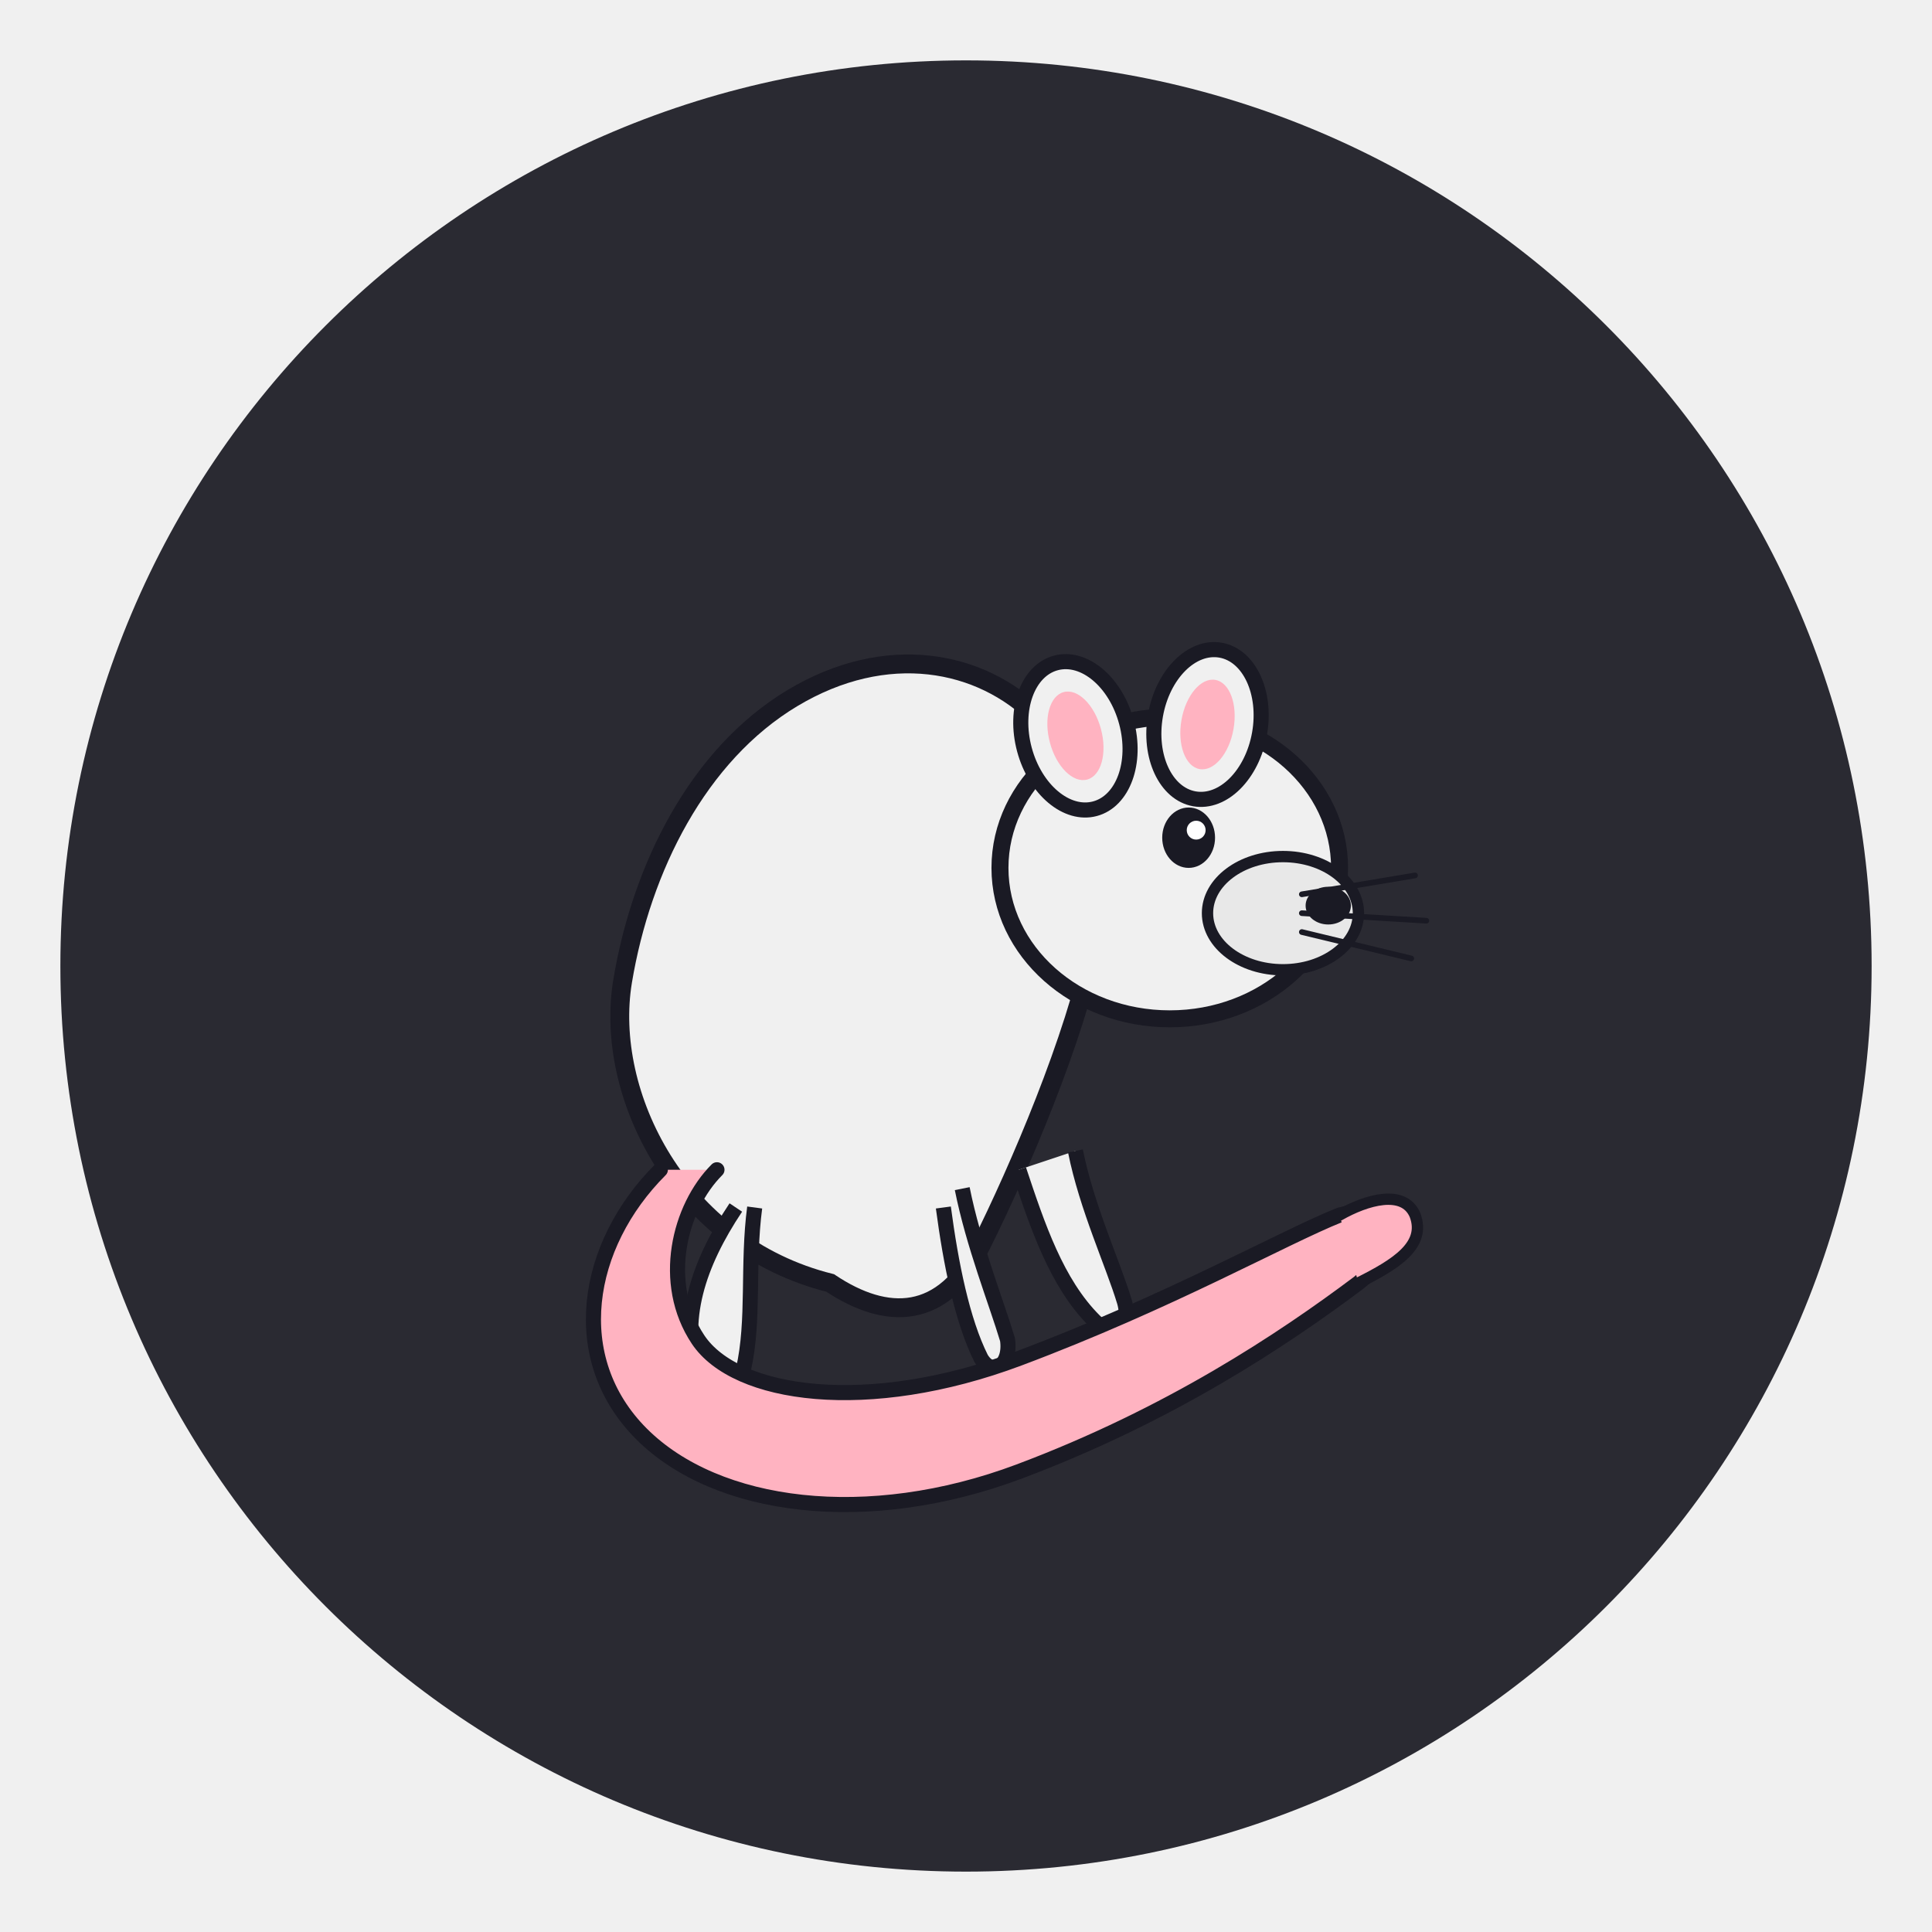
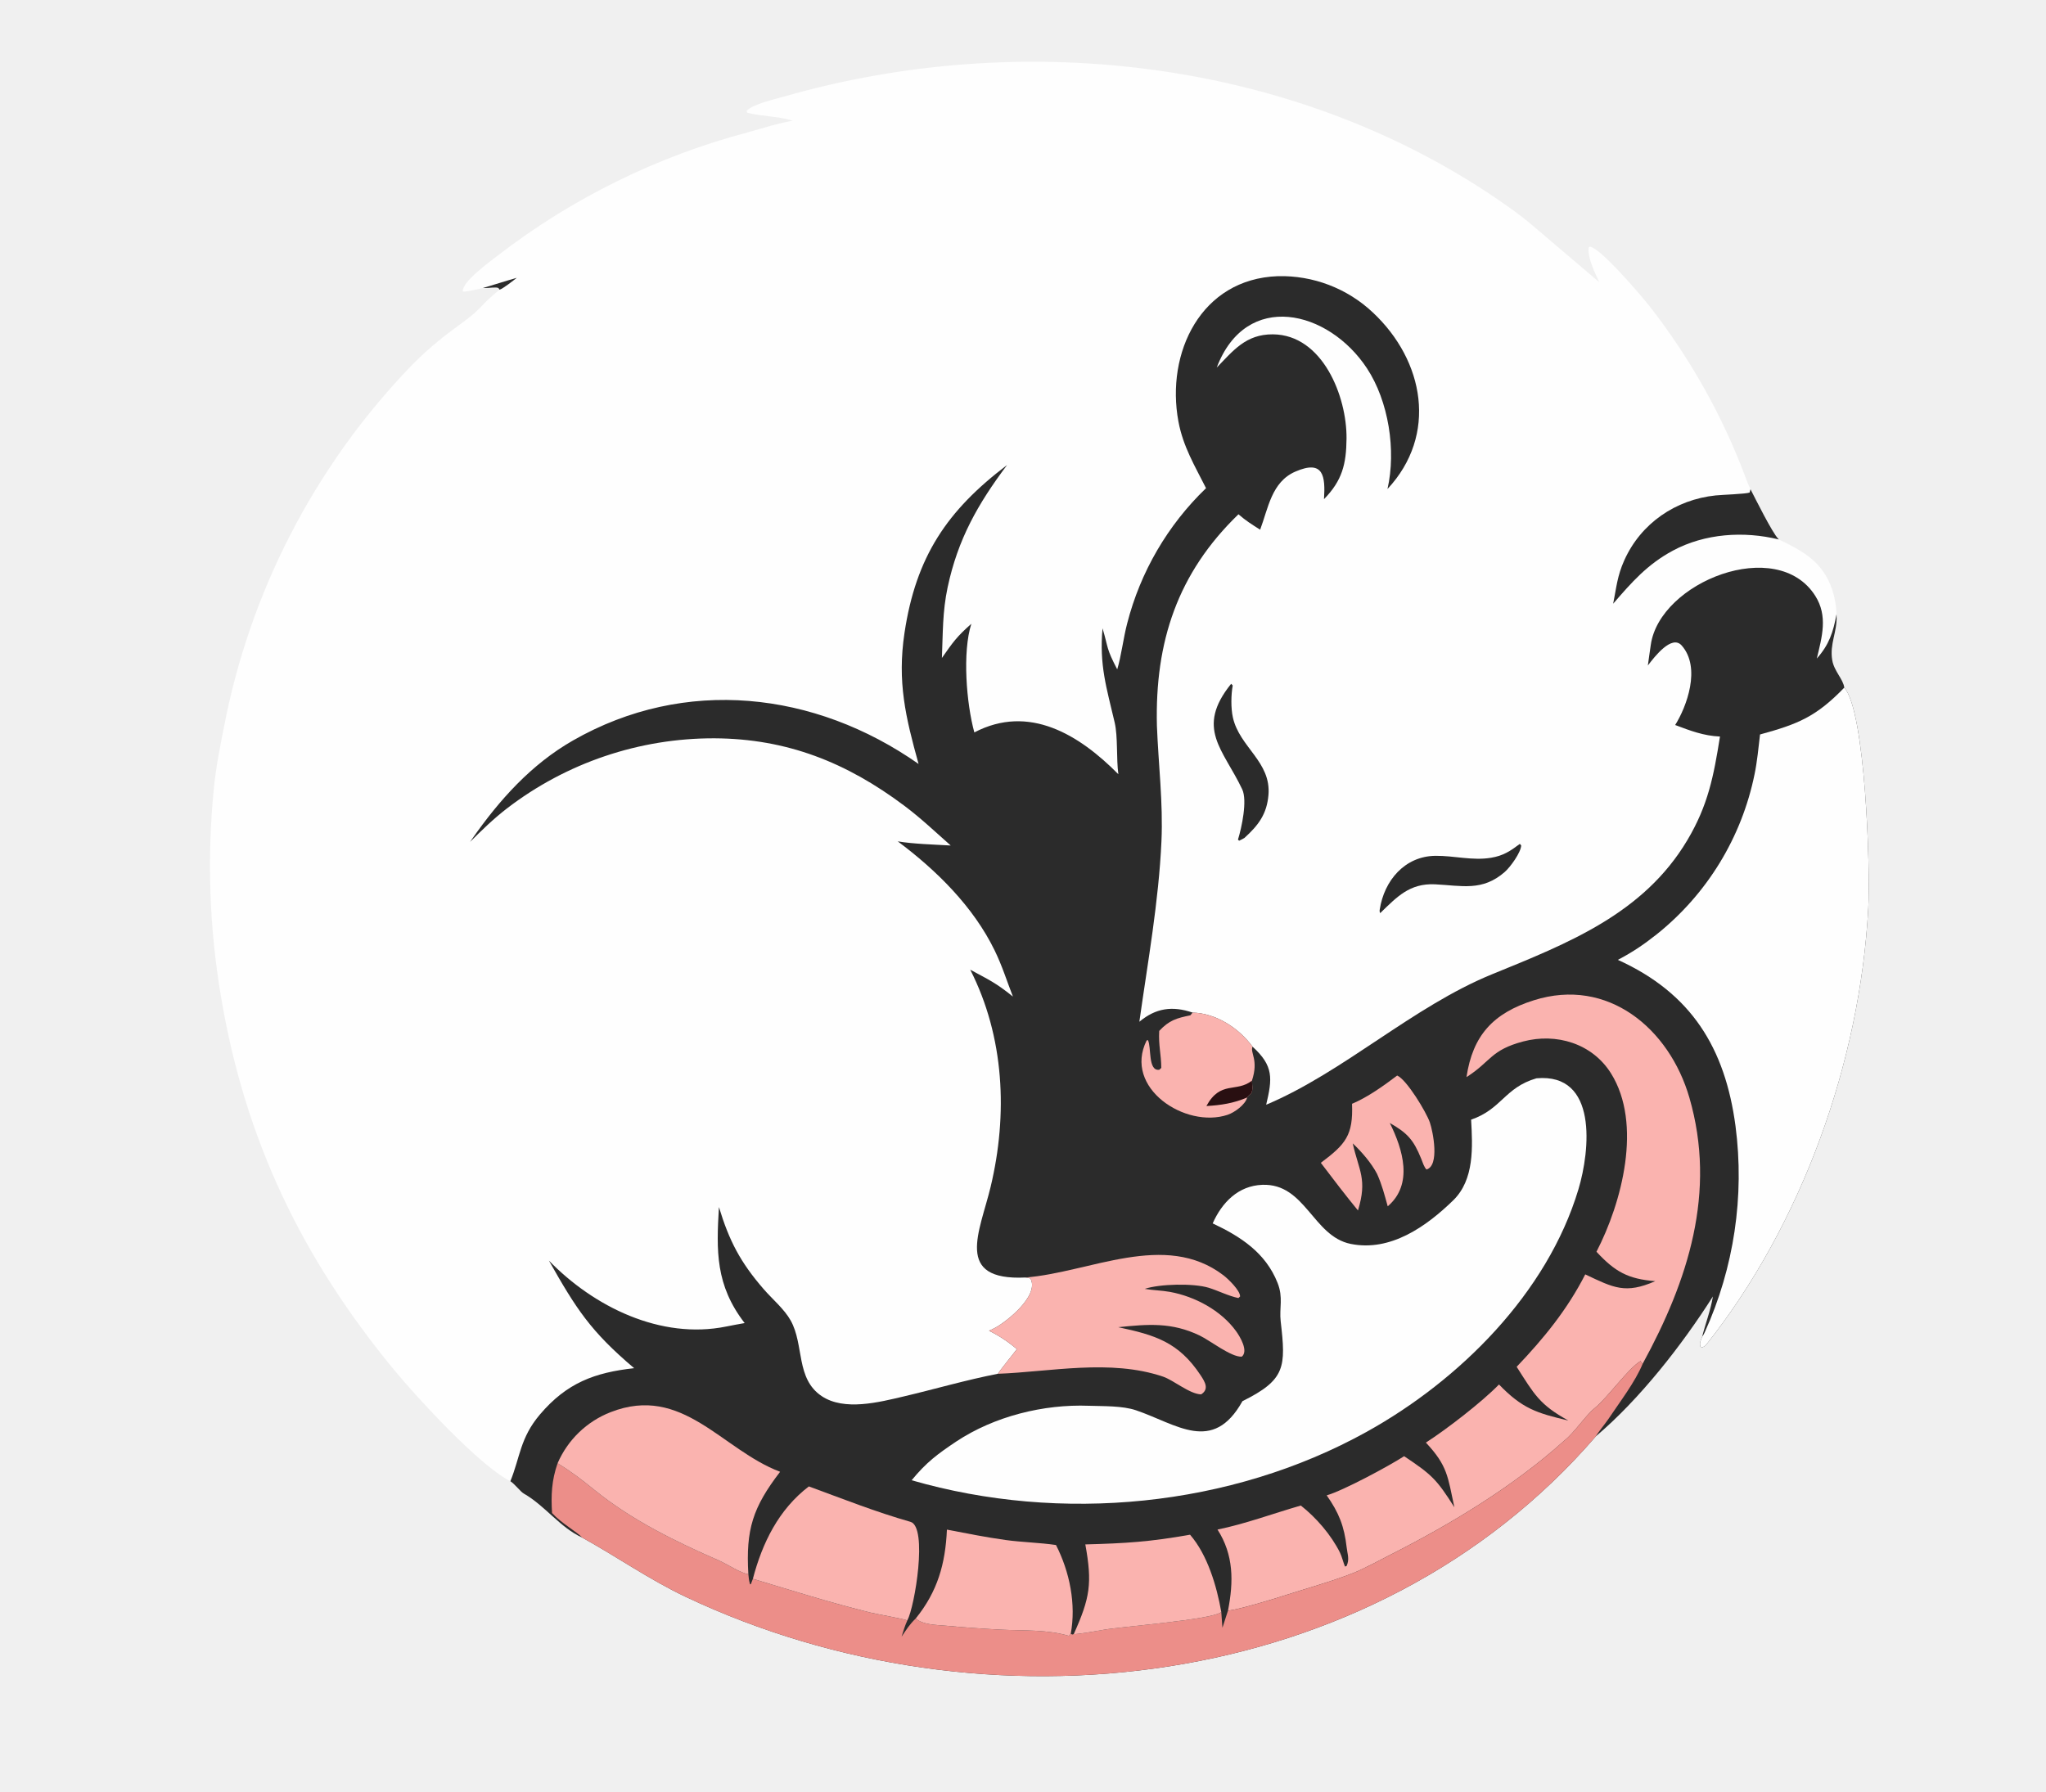
- <svg xmlns="http://www.w3.org/2000/svg" viewBox="0 0 512 512" width="512" height="512">
-   <circle cx="256" cy="256" r="240" fill="#2a2a32" />
-   <path d="M220 340      C180 330, 160 290, 165 260      C170 230, 185 200, 210 185      C235 170, 260 175, 275 190      C290 205, 295 225, 290 250      C285 275, 270 310, 260 330      C250 350, 235 350, 220 340 Z" fill="#f0f0f0" stroke="#1a1a24" stroke-width="5" />
-   <ellipse cx="310" cy="230" rx="45" ry="40" fill="#f0f0f0" stroke="#1a1a24" stroke-width="4.5" />
-   <ellipse cx="340" cy="242" rx="20" ry="15" fill="#e8e8e8" stroke="#1a1a24" stroke-width="3" />
-   <ellipse cx="352" cy="240" rx="6" ry="5" fill="#1a1a24" />
-   <ellipse cx="315" cy="222" rx="7" ry="8" fill="#1a1a24" />
-   <circle cx="317" cy="220" r="2.5" fill="#ffffff" />
-   <ellipse cx="285" cy="195" rx="14" ry="20" fill="#f0f0f0" stroke="#1a1a24" stroke-width="4" transform="rotate(-15 285 195)" />
-   <ellipse cx="285" cy="195" rx="7" ry="12" fill="#ffb3c1" transform="rotate(-15 285 195)" />
-   <ellipse cx="320" cy="192" rx="14" ry="20" fill="#f0f0f0" stroke="#1a1a24" stroke-width="4" transform="rotate(10 320 192)" />
-   <ellipse cx="320" cy="192" rx="7" ry="12" fill="#ffb3c1" transform="rotate(10 320 192)" />
-   <path d="M270 310 C275 325, 280 340, 290 350 C295 355, 300 352, 298 345 C295 335, 288 320, 285 305" fill="#f0f0f0" stroke="#1a1a24" stroke-width="4" />
-   <path d="M250 320 C252 335, 255 350, 260 360 C263 365, 268 362, 267 355 C264 345, 258 330, 255 315" fill="#f0f0f0" stroke="#1a1a24" stroke-width="4" />
-   <path d="M195 320 C185 335, 180 350, 185 365 C188 372, 195 370, 197 363 C200 350, 198 335, 200 320" fill="#f0f0f0" stroke="#1a1a24" stroke-width="4" />
-   <path d="M175 310      C155 330, 150 360, 170 380      C190 400, 230 405, 270 390      C310 375, 340 355, 360 340      C375 328, 370 318, 355 322      C340 328, 310 345, 270 360      C230 375, 195 370, 185 355      C175 340, 180 320, 190 310" fill="#ffb3c1" stroke="#1a1a24" stroke-width="4" stroke-linecap="round" />
-   <path d="M360 340 C370 335, 378 330, 375 322 C372 315, 362 318, 355 322" fill="#ffb3c1" stroke="#1a1a24" stroke-width="3" stroke-linecap="round" />
-   <line x1="345" y1="237" x2="375" y2="232" stroke="#1a1a24" stroke-width="1.5" stroke-linecap="round" />
-   <line x1="345" y1="242" x2="378" y2="244" stroke="#1a1a24" stroke-width="1.5" stroke-linecap="round" />
-   <line x1="345" y1="247" x2="374" y2="254" stroke="#1a1a24" stroke-width="1.5" stroke-linecap="round" />
+ <svg xmlns="http://www.w3.org/2000/svg" width="435" height="381" viewBox="0 0 435 381">
+   <path fill="#FEFEFE" d="M168.54 25.672L168.221 25.574C165.226 24.685 161.91 24.761 158.888 23.966L158.726 23.61C159.973 22.159 164.574 21.146 166.569 20.572C217.949 5.786 276.772 12.738 320.813 44.068C322.519 45.282 324.197 46.532 325.746 47.87L340.04 60.024C339.205 58.347 337.28 54.248 337.823 52.5C339.577 51.816 349.193 63.175 350.667 65.06C359.214 75.979 366.143 88.267 371.022 101.246C371.352 102.122 371.754 103.22 372.176 104.04C373.181 105.995 376.821 113.313 378.067 114.563C378.117 114.613 378.163 114.668 378.212 114.72C383.373 117.201 387.494 119.464 389.505 125.268C390.093 126.998 390.414 128.807 390.459 130.633L390.475 130.958C390.625 134.397 388.964 136.919 389.554 140.385C389.954 142.729 391.871 144.388 392.116 146.217C396.588 151.242 397.688 184.533 397.211 193.235C395.428 225.83 383.105 260.363 362.69 286.035C362.567 286.189 362.098 286.443 361.93 286.534L361.517 286.369C361.302 285.539 361.576 285.102 361.883 284.284C362.622 281.334 363.698 278.637 364.178 275.693C357.615 286.023 348.615 297.543 339.29 305.432C291.933 360.339 209.257 369.564 145.81 339.572C138.128 335.941 131.162 331.035 123.771 326.957C119.052 324.814 115.906 320.191 111.369 317.607C110.647 317.195 109.49 315.616 108.509 314.969C101.972 311.711 88.667 297.201 83.838 291.355C64.192 267.568 52.08 242.359 46.989 211.958C44.508 197.349 43.993 182.473 45.458 167.727C45.903 163.208 46.724 159.093 47.607 154.646C53.079 126.076 66.636 99.676 86.67 78.584C89.318 75.793 92.187 73.219 95.248 70.888C97.87 68.853 100.433 67.296 102.685 64.798C103.656 63.72 105.089 62.535 106.221 61.605L105.969 61.251C105.468 60.975 103.887 61.288 102.923 61.252L102.69 61.241C101.696 61.463 99.285 62.096 98.416 61.989C98.118 59.969 104.254 55.571 105.975 54.227C121.779 42.071 139.849 33.191 159.128 28.106C162.569 27.166 165.006 26.298 168.54 25.672Z" />
+   <path fill="#2B2B2B" d="M256.416 103.807C254.03 99.067 251.537 94.968 250.544 89.629C247.829 75.026 255.318 59.307 271.678 58.727C279.173 58.536 286.44 61.315 291.894 66.46C302.822 76.702 305.714 92.494 294.992 103.989C296.875 95.766 295.225 85.315 290.635 78.33C282.467 65.9 264.949 61.66 258.689 78.165C262.181 74.58 264.873 71.052 270.631 71.095C281.202 71.174 286.369 84.298 286.286 93.247C286.236 98.698 285.361 102.194 281.495 106.145C281.802 101.299 281.438 97.661 275.401 100.285C270.342 102.485 269.648 108.056 267.919 112.639C266.136 111.502 264.921 110.761 263.309 109.358C250.37 121.867 245.528 136.446 245.972 154.343C246.285 162.504 247.308 170.701 246.936 178.877C246.349 191.781 244.038 204.475 242.24 217.267C245.746 214.347 249.256 213.85 253.562 215.323C258.547 215.461 263.407 218.614 266.3 222.568C270.834 226.665 270.517 229.377 269.201 234.917C285.655 227.99 300.378 214.046 317.232 207.171C333.327 200.604 349.429 194.322 358.745 178.654C363.153 171.241 364.337 165.094 365.685 156.622C362.199 156.472 359.362 155.376 356.157 154.17C358.576 150.331 361.716 141.98 357.546 137.264C355.443 134.885 351.785 139.632 350.352 141.514C350.535 140.056 350.765 138.61 350.973 137.133C352.856 123.747 377.811 113.865 385.942 126.704C388.653 130.984 387.393 135.361 386.273 140.032C388.874 137.106 389.753 134.462 390.459 130.633L390.475 130.958C390.625 134.397 388.964 136.919 389.554 140.385C389.954 142.729 391.871 144.388 392.116 146.217C396.588 151.242 397.688 184.533 397.211 193.235C395.428 225.83 383.105 260.363 362.69 286.035C362.567 286.189 362.098 286.443 361.93 286.534L361.517 286.369C361.302 285.539 361.576 285.102 361.883 284.284C362.622 281.334 363.698 278.637 364.178 275.693C357.615 286.023 348.615 297.543 339.29 305.432C291.933 360.339 209.257 369.564 145.81 339.572C138.128 335.941 131.162 331.035 123.771 326.957C119.052 324.814 115.906 320.191 111.369 317.607C110.647 317.195 109.49 315.616 108.509 314.969C110.59 309.891 110.558 305.773 114.794 300.785C120.511 294.053 126.435 291.866 134.822 290.936C125.5 283.039 122.48 278.262 116.698 268.052C126.24 277.877 140.467 284.908 154.399 282.079C155.703 281.815 157.011 281.579 158.321 281.345C152.097 273.274 152.299 266 152.852 256.672C155.031 263.852 157.39 268.405 162.402 274.172C164.229 276.274 166.75 278.367 168.106 280.798C171.008 285.992 169.146 293.161 174.702 296.877C179.514 300.096 186.908 298.174 192.156 296.941C198.856 295.367 205.403 293.434 212.156 292.129C212.571 291.418 215.423 287.939 216.196 286.883C214.395 285.336 212.405 284.023 210.274 282.975C210.752 282.768 211.221 282.542 211.68 282.296C214.033 281.012 220.852 275.634 219.16 272.012C219.014 271.699 218.393 271.716 218.012 271.656C202.736 272.378 208.335 261.918 210.621 252.359C214.303 236.967 213.548 220.468 206.282 206.2C210.357 208.414 211.682 208.957 215.356 211.914C214.031 208.532 213.112 205.471 211.469 202.098C206.93 192.774 199.083 185.039 190.869 178.911C194.195 179.473 198.685 179.59 202.135 179.793C198.825 176.886 195.887 174.056 192.324 171.381C179.997 162.12 167.306 157.075 151.886 156.996C135.936 156.953 120.422 162.2 107.772 171.916C104.852 174.176 102.563 176.426 99.94 179.023L100.378 178.392C106.199 170.071 112.946 162.533 121.831 157.454C145.626 143.851 173.245 146.987 195.298 162.451C192.529 152.487 190.744 144.98 192.304 134.586C194.739 118.374 201.347 108.554 214.114 98.885C207.905 107.166 203.658 114.629 201.472 124.907C200.373 130.072 200.473 134.674 200.259 139.911C202.648 136.508 203.405 135.394 206.516 132.649C204.587 138.665 205.462 149.599 207.155 155.745C218.795 149.651 229.488 156.258 237.776 164.635C237.317 161.352 237.705 156.7 236.987 153.627C235.263 146.258 233.692 141.381 234.413 133.612C235.731 138.07 235.145 137.746 237.531 142.335C238.349 139.746 238.86 135.54 239.644 132.59C242.449 121.623 248.258 111.655 256.416 103.807Z" />
+   <path fill="#FEFEFE" d="M374.202 156.182C382.257 153.979 386.105 152.436 392.116 146.217C396.588 151.242 397.688 184.533 397.211 193.235C395.428 225.83 383.105 260.363 362.69 286.035C362.567 286.189 362.098 286.443 361.93 286.534L361.517 286.369C361.302 285.539 361.576 285.102 361.883 284.284C362.138 283.903 362.258 283.718 362.449 283.292C368.675 269.569 370.939 254.378 368.986 239.436C366.773 222.884 359.626 211.201 343.973 204.108C347.098 202.476 349.491 200.849 352.263 198.655C362.957 190.097 370.309 178.059 373.037 164.637C373.572 162.118 373.899 158.796 374.202 156.182Z" />
+   <path fill="#FAB3AF" d="M311.792 229.039C313.118 220.154 317.482 215.429 326.1 212.706C341.83 207.734 354.919 218.707 359.182 233.417C365.004 253.503 358.924 272.282 349.255 289.986C348.863 289.635 348.963 289.851 348.846 289.391C346.199 290.934 341.825 297.182 339.035 299.439C337.082 301.018 334.73 304.662 332.572 306.351C321.896 315.962 308.88 323.848 296.121 330.35C293.928 331.468 289.906 333.636 287.74 334.484C283.081 336.309 277.62 337.821 272.81 339.364C270.305 340.168 263.396 342.267 261.081 342.499C262.293 336.311 262.312 330.646 258.854 325.254C264.749 324.052 270.841 321.793 276.569 320.144C279.824 322.695 283.04 326.424 284.892 330.155C285.297 330.971 285.563 332.154 285.954 333.109L286.28 333.024C286.97 331.618 286.481 330.508 286.316 329.057C285.799 324.523 284.661 321.669 282.069 317.978C285.596 316.973 295.313 311.733 298.533 309.652C304.418 313.589 305.413 314.522 309.214 320.512C307.796 313.962 307.795 311.711 303.156 306.76C307.542 303.945 315.082 298.133 318.7 294.403C323.641 299.521 326.716 300.496 333.447 302.069C327.32 298.704 326.209 296.516 322.458 290.645C328.235 284.581 333.205 278.507 337.043 270.991C343.113 273.867 345.563 275.205 351.924 272.436C346.122 271.968 343.374 270.437 339.425 266.179C344.836 255.716 349.237 238.993 342.515 228.247C338.527 221.872 330.882 219.601 323.835 221.464C316.974 223.278 316.979 225.687 312.016 228.897L311.792 229.039Z" />
+   <path fill="#EC8E89" d="M261.081 342.499C263.396 342.267 270.305 340.168 272.81 339.364C277.62 337.821 283.081 336.309 287.74 334.484C289.906 333.636 293.928 331.468 296.121 330.35C308.88 323.848 321.896 315.962 332.572 306.351C334.73 304.662 337.082 301.018 339.035 299.439C341.825 297.182 346.199 290.934 348.846 289.391C348.963 289.851 348.863 289.635 349.255 289.986C347.702 293.804 344.265 298.3 341.932 301.788C341.297 302.737 339.723 304.622 339.29 305.432C291.933 360.339 209.257 369.564 145.81 339.572C138.128 335.941 131.162 331.035 123.771 326.957C122.732 325.77 119.441 323.993 117.371 321.74C117.141 317.901 117.277 314.819 118.549 311.157C121.524 312.98 123.628 314.591 126.36 316.806C134.286 323.233 143.584 327.794 152.893 331.848C154.566 332.577 157.485 334.542 159.107 334.736C159.193 335.641 159.222 336.033 159.472 336.901L159.643 336.854L160.069 335.727C168.437 338.237 176.475 340.784 184.983 342.888C186.439 343.249 192.136 344.235 192.908 344.575C192.387 345.703 192.062 346.845 191.69 348.029C192.717 346.505 193.359 345.45 194.696 344.16C196.185 345.522 199.093 345.526 201.115 345.703C205.032 346.064 208.957 346.345 212.885 346.545C217.621 346.772 222.827 346.503 227.258 347.868L227.643 347.457C228.138 347.571 227.956 347.632 228.299 347.467C228.664 347.629 234.003 346.685 234.661 346.565C238.492 345.869 257.709 344.449 259.657 342.792C259.726 343.907 259.807 345.022 259.901 346.136L261.081 342.499Z" />
+   <path fill="#FAB3AF" d="M218.012 271.656C231.707 270.587 247.697 261.698 260.122 271.188C261.098 271.933 263.668 274.399 263.658 275.685L263.298 276.022C261.283 275.625 258.863 274.407 256.974 273.834C253.721 272.847 246.564 273.01 243.381 274.071C245.195 274.385 246.962 274.391 248.751 274.717C254.039 275.681 259.616 278.655 262.801 283.067C263.676 284.277 265.471 287.307 264.015 288.488C261.754 288.614 257.297 285.063 255.049 283.986C249.101 281.138 244.087 281.571 237.753 282.222C245.611 283.897 250.594 285.389 255.268 292.452C256.229 293.905 257.101 295.396 255.379 296.505C252.939 296.454 249.545 293.499 247.247 292.724C236.02 288.938 223.352 291.711 212.156 292.129C212.571 291.418 215.423 287.939 216.196 286.883C214.395 285.336 212.405 284.023 210.274 282.975C210.752 282.768 211.221 282.542 211.68 282.296C214.033 281.012 220.852 275.634 219.16 272.012C219.014 271.699 218.393 271.716 218.012 271.656Z" />
+   <path fill="#FAB3AF" d="M118.549 311.157C120.704 306.172 124.766 302.258 129.827 300.287C145.119 294.314 153.425 308.281 165.858 312.968C160.021 320.581 158.561 325.253 159.107 334.736C157.485 334.542 154.566 332.577 152.893 331.848C143.584 327.794 134.286 323.233 126.36 316.806C123.628 314.591 121.524 312.98 118.549 311.157Z" />
+   <path fill="#FAB3AF" d="M171.971 316.08C179.189 318.722 186.113 321.486 193.576 323.611C197.297 324.67 194.489 341.665 192.908 344.575C192.136 344.235 186.439 343.249 184.983 342.888C176.475 340.784 168.437 338.237 160.069 335.727C162.074 328.088 165.553 320.981 171.971 316.08Z" />
+   <path fill="#FAB3AF" d="M201.325 325.267C205.475 326.062 209.581 326.887 213.769 327.47C217.257 327.955 221.095 328.032 224.513 328.54C227.417 334.208 228.831 341.149 227.643 347.457L227.258 347.868C222.827 346.503 217.621 346.772 212.885 346.545C208.957 346.345 205.032 346.064 201.115 345.703C199.093 345.526 196.185 345.522 194.696 344.16C199.345 338.416 200.999 332.533 201.325 325.267Z" />
+   <path fill="#FAB3AF" d="M230.752 328.412C239.395 328.18 244.493 327.862 253.014 326.348C256.712 330.588 258.699 337.279 259.657 342.792C257.709 344.449 238.492 345.869 234.661 346.565C234.003 346.685 228.664 347.629 228.299 347.467C231.758 339.769 232.255 336.689 230.752 328.412Z" />
+   <path fill="#FAB3AF" d="M253.562 215.323C258.547 215.461 263.407 218.614 266.3 222.568C265.75 223.957 267.649 225.32 266.177 229.789C266.211 230.974 266.453 231.498 266.034 232.501C265.665 232.809 265.432 232.968 265.159 233.373C264.792 234.895 262.456 236.572 261.013 237.054C252.037 240.056 238.762 231.337 243.789 221.245L244.061 221.174C244.84 222.689 244.021 227.823 246.48 227.478C246.622 227.346 246.763 227.214 246.904 227.082C246.874 224.131 246.286 222.284 246.459 219.22C248.578 216.946 250.146 216.506 253.085 215.901C253.244 215.708 253.403 215.516 253.562 215.323Z" />
+   <path fill="#290F11" d="M266.177 229.789C266.211 230.974 266.453 231.498 266.034 232.501C265.665 232.809 265.432 232.968 265.159 233.373C262.287 234.604 259.575 235.022 256.494 235.19C259.498 229.687 262.85 232.407 266.177 229.789Z" />
+   <path fill="#FEFEFE" d="M326.666 229.296C339.774 228.111 338.06 244.667 335.593 252.894C328.972 274.971 310.319 293.516 290.572 304.468C261.618 320.527 225.506 323.917 193.821 314.768C196.967 310.944 199.269 309.24 203.311 306.529C211.437 301.149 221.886 298.573 231.482 298.93C234.543 299.036 238.628 298.903 241.528 299.89C250.209 302.842 257.86 309.235 264.157 297.952C273.364 293.384 273.406 290.68 272.285 280.96C271.959 278.141 272.874 275.947 271.621 272.791C269.08 266.389 263.78 262.951 257.83 260.147C259.8 255.706 263.258 252.134 268.382 251.946C277.544 251.612 279.119 262.878 287.163 264.508C295.627 266.223 303.261 260.805 308.998 255.216C313.501 250.795 313.09 243.829 312.774 238.088C319.299 235.849 319.877 231.276 326.666 229.296Z" />
+   <path fill="#FAB3AF" d="M297.056 228.709C299.1 229.597 303.253 236.499 304.004 238.687C304.682 240.664 306.107 247.896 303.283 248.689C302.746 248.136 302.461 247.141 302.164 246.405C300.512 242.309 299.174 240.913 295.483 238.793C298.29 244.43 300.524 251.838 295.044 256.517C294.364 254.079 293.822 251.937 292.778 249.623C291.561 247.295 289.502 244.925 287.604 243.131C288.893 248.928 290.768 250.733 288.718 257.4C286.308 254.475 283.097 250.293 280.821 247.269C286.133 243.294 287.713 241.396 287.457 234.716C290.804 233.312 294.18 230.873 297.056 228.709Z" />
+   <path fill="#2B2B2B" d="M372.176 104.04C373.181 105.995 376.821 113.313 378.067 114.563C378.117 114.613 378.163 114.668 378.212 114.72C370.751 112.885 362.479 113.433 355.679 117.083C350.257 119.993 346.885 123.84 342.976 128.376C343.675 124.908 343.829 122.503 345.344 119.134C348.88 111.271 356.253 106.239 364.773 105.348C366.102 105.209 371.178 105.046 371.986 104.739L372.176 104.04Z" />
+   <path fill="#2B2B2B" d="M102.69 61.241C105.065 60.551 107.535 59.732 109.875 59.077C109.141 59.651 107.078 61.297 106.221 61.605L105.969 61.251C105.468 60.975 103.887 61.288 102.923 61.252L102.69 61.241Z" />
+   <path fill="#2B2B2B" d="M323.134 179.45L323.42 179.781C323.365 181.271 321.114 184.377 319.936 185.409C315.152 189.603 310.756 188.314 305.105 188.045C299.692 187.787 296.98 190.739 293.431 194.181C293.316 193.863 293.294 193.756 293.346 193.414C294.282 187.261 298.657 182.051 305.204 181.985C309.161 181.944 313.061 183.058 317.011 182.399C319.619 181.964 321.073 180.995 323.134 179.45Z" />
+   <path fill="#2B2B2B" d="M261.751 145.407C261.863 145.524 261.976 145.641 262.088 145.758C261.727 147.759 261.685 150.582 262.121 152.55C263.53 158.908 270.293 161.972 269.686 169.063C269.341 173.102 267.566 175.483 264.569 178.191C264.151 178.441 263.882 178.566 263.45 178.774L263.204 178.539C264.011 175.949 265.227 170.211 264.108 167.845C260.08 159.327 254.093 154.901 261.751 145.407Z" />
</svg>
